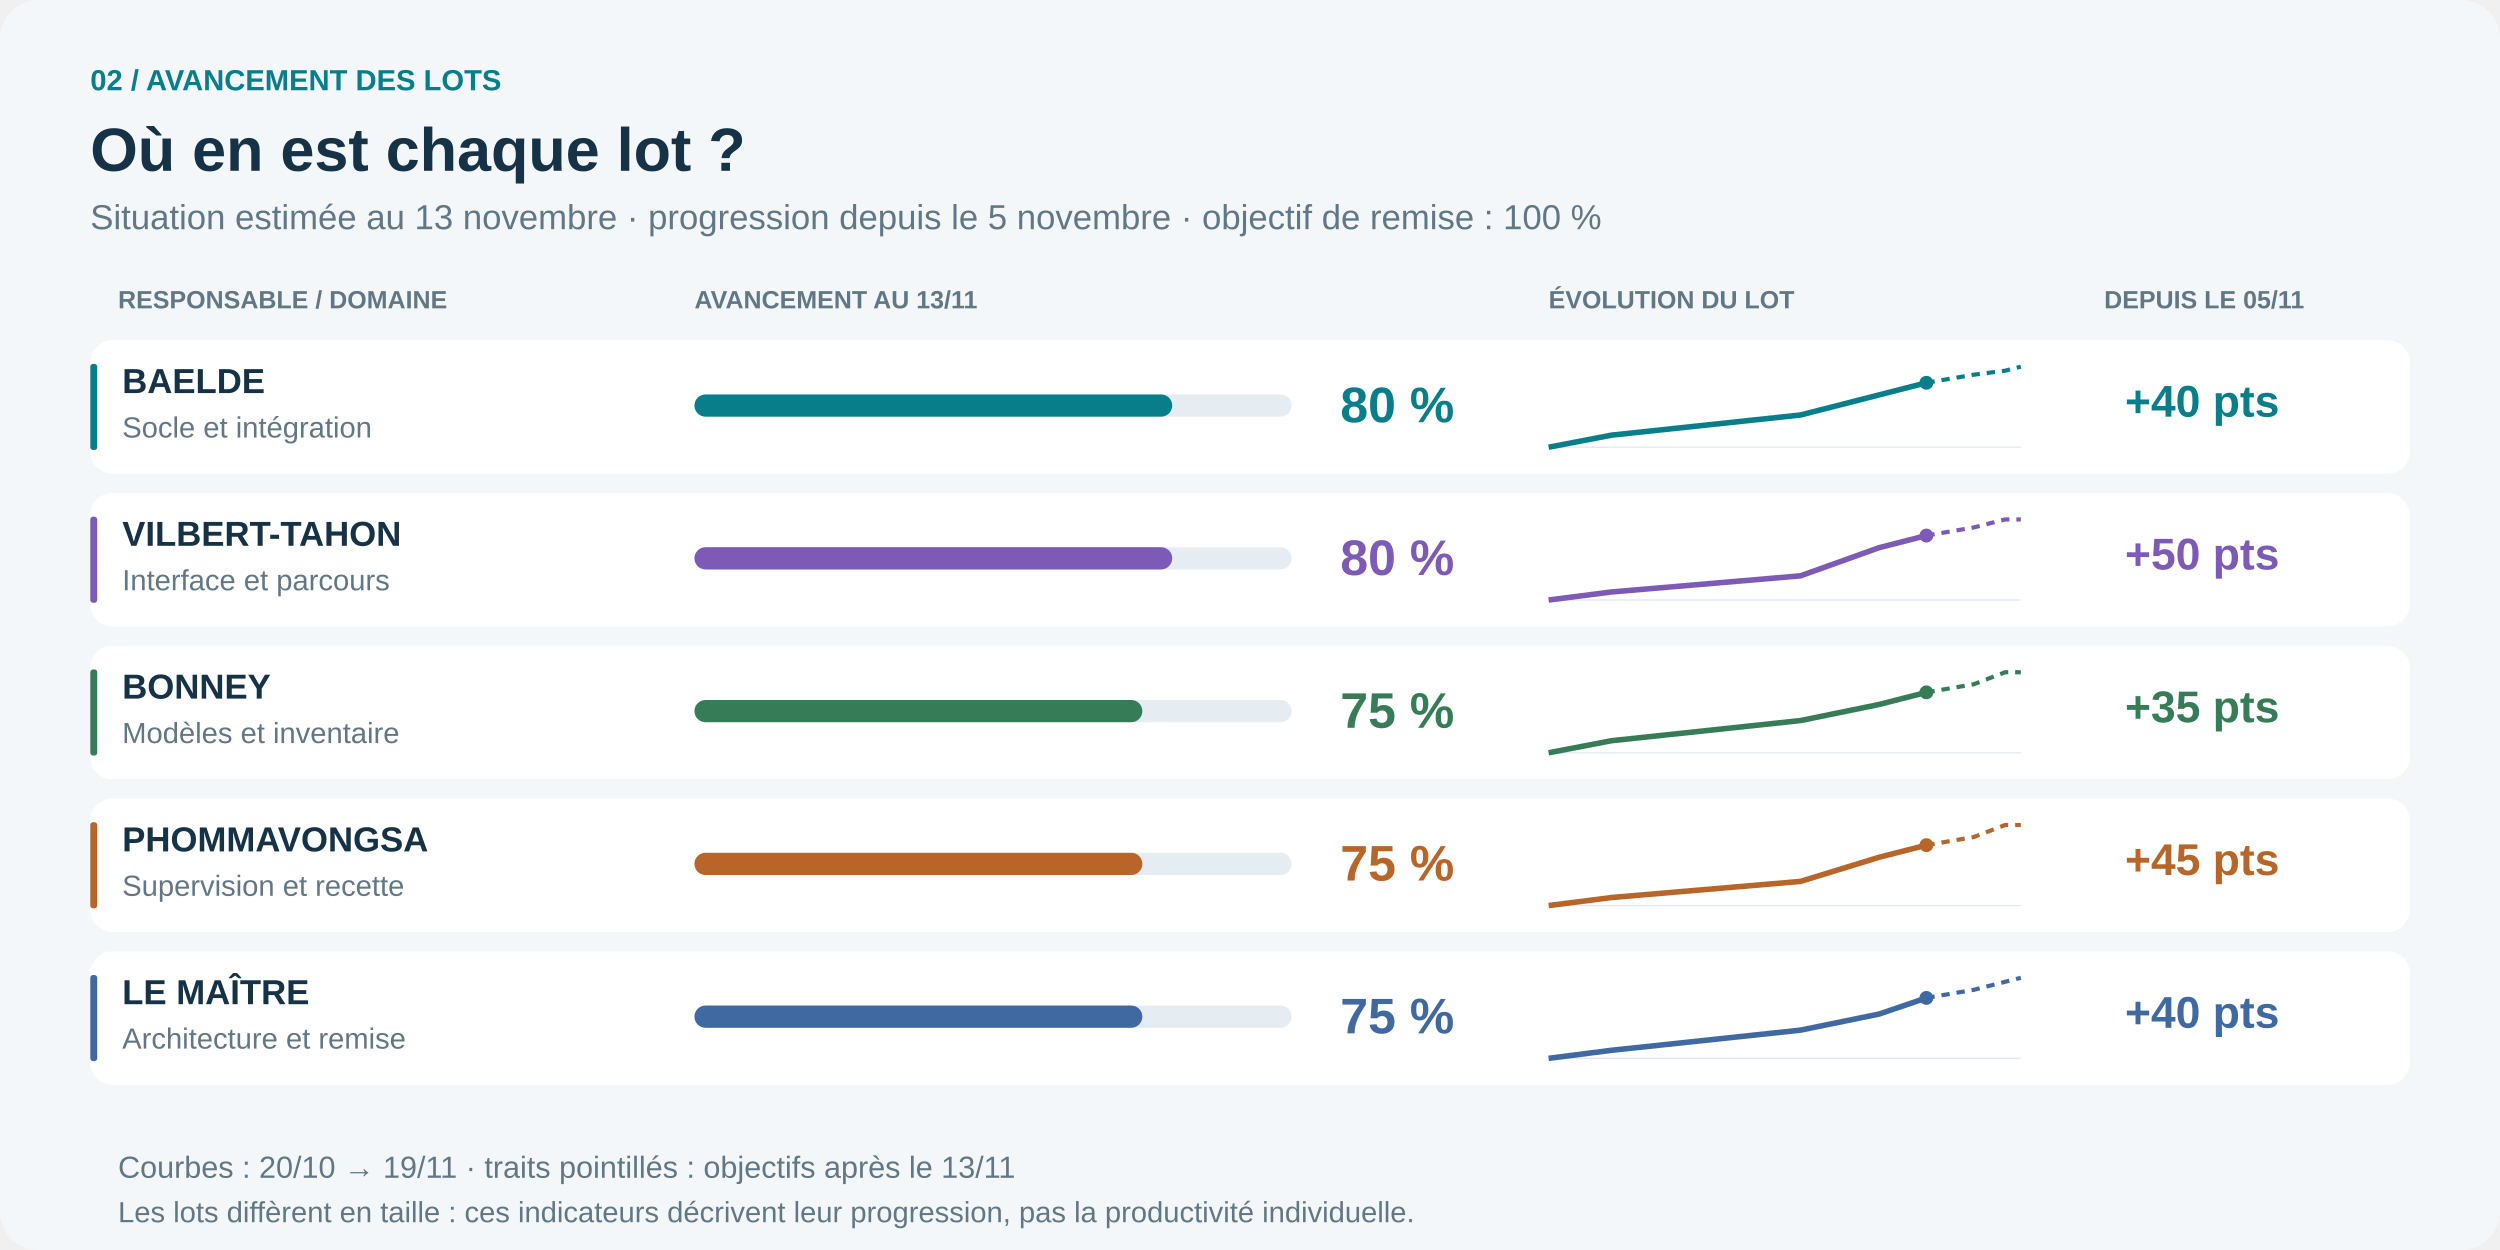
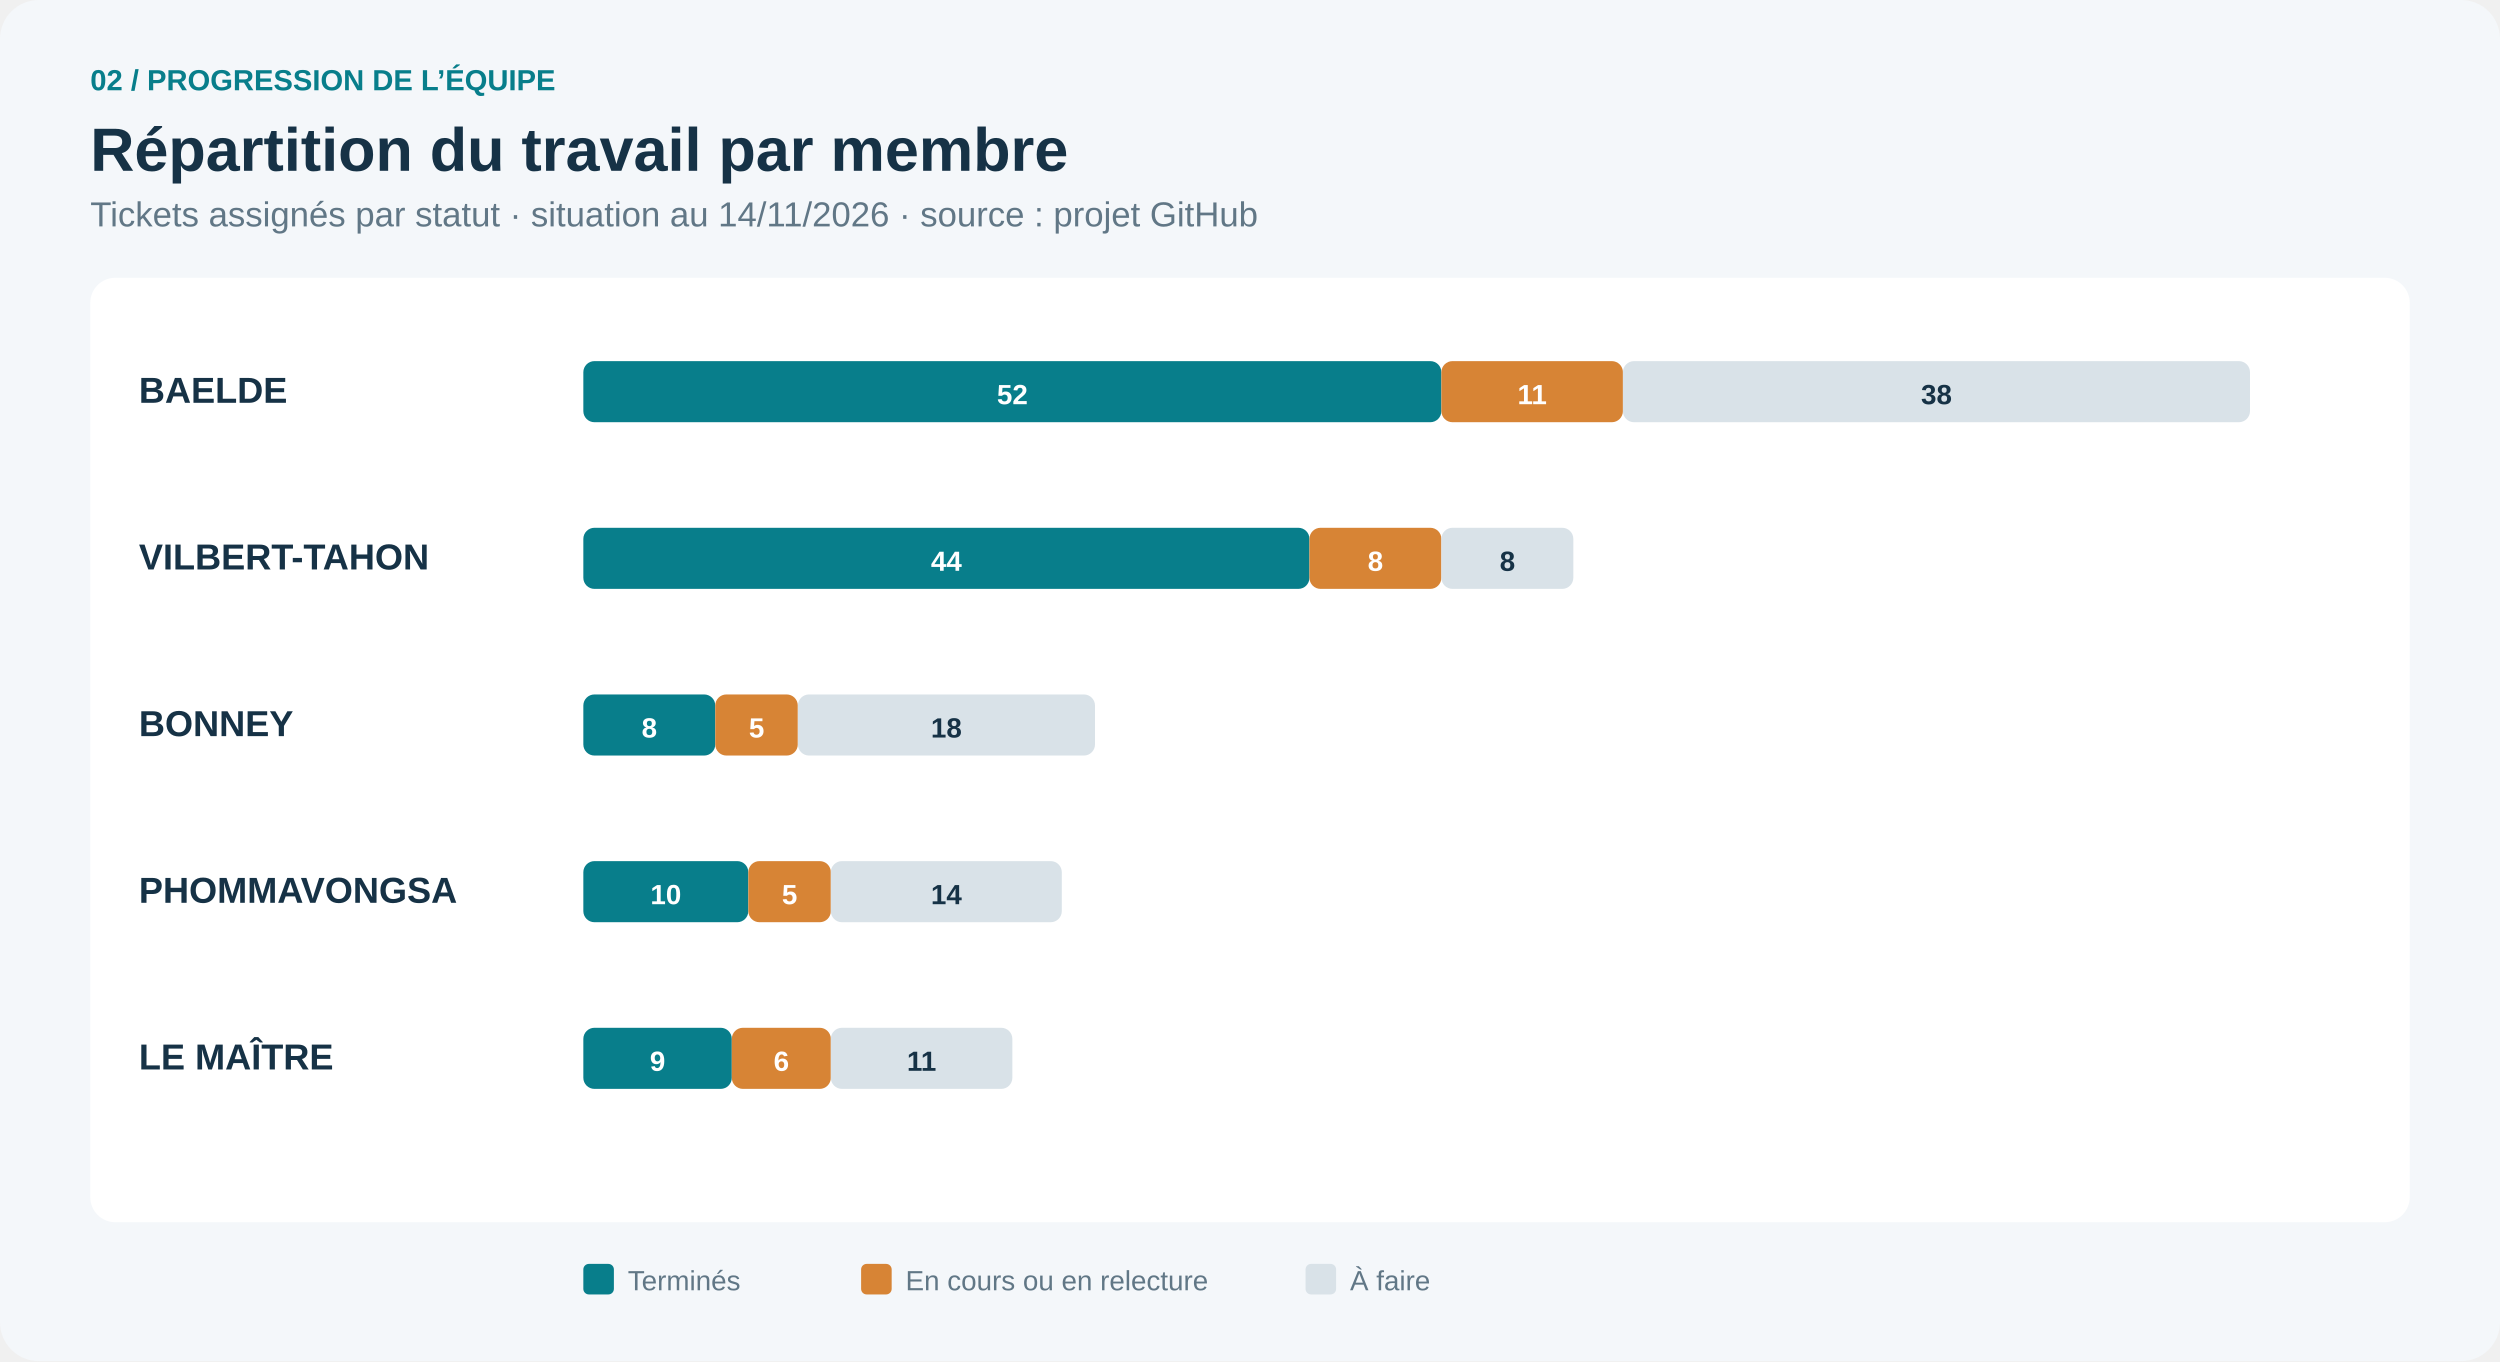
- <svg xmlns="http://www.w3.org/2000/svg" width="1800" height="900" viewBox="0 0 1800 900" role="img">
+ <svg xmlns="http://www.w3.org/2000/svg" width="1800" height="980" viewBox="0 0 1800 980" role="img">
  <g font-family="Calibri, Arial, sans-serif">
-     <rect x="0" y="0" width="1800" height="900" rx="28" fill="#F4F7FA" />
-     <text x="65" y="65" font-size="21" fill="#087E8B" font-weight="700">02 / AVANCEMENT DES LOTS</text>
-     <text x="65" y="123" font-size="44" fill="#163246" font-weight="700">Où en est chaque lot ?</text>
-     <text x="65" y="165" font-size="25" fill="#617786" font-weight="400">Situation estimée au 13 novembre · progression depuis le 5 novembre · objectif de remise : 100 %</text>
-     <text x="85" y="222" font-size="18" fill="#617786" font-weight="700">RESPONSABLE / DOMAINE</text>
-     <text x="500" y="222" font-size="18" fill="#617786" font-weight="700">AVANCEMENT AU 13/11</text>
-     <text x="1115" y="222" font-size="18" fill="#617786" font-weight="700">ÉVOLUTION DU LOT</text>
-     <text x="1515" y="222" font-size="18" fill="#617786" font-weight="700">DEPUIS LE 05/11</text>
-     <rect x="65" y="245" width="1670" height="96" rx="16" fill="#FFFFFF" />
-     <rect x="65" y="262" width="5" height="62" rx="2" fill="#087E8B" />
-     <text x="88" y="283" font-size="25" fill="#163246" font-weight="700">BAELDE</text>
-     <text x="88" y="315" font-size="21" fill="#617786" font-weight="400">Socle et intégration</text>
-     <rect x="500" y="284" width="430" height="16" rx="8" fill="#E6EDF2" />
-     <rect x="500" y="284" width="344" height="16" rx="8" fill="#087E8B" />
-     <text x="965" y="304" font-size="36" fill="#087E8B" font-weight="700">80 %</text>
-     <path d="M 1115 322 H 1455" stroke="#E2EAF0" />
-     <polyline points="1115,322 1160.33,313.3 1296.33,298.8 1353,284.3 1387,275.6" fill="none" stroke="#087E8B" stroke-width="4" />
-     <polyline points="1387,275.6 1421,269.8 1443.67,266.9 1455,264" fill="none" stroke="#087E8B" stroke-width="3" stroke-dasharray="6 5" />
-     <circle cx="1387" cy="275.6" r="5" fill="#087E8B" />
-     <text x="1530" y="300" font-size="32" fill="#087E8B" font-weight="700">+40 pts</text>
-     <rect x="65" y="355" width="1670" height="96" rx="16" fill="#FFFFFF" />
-     <rect x="65" y="372" width="5" height="62" rx="2" fill="#7D5AB5" />
-     <text x="88" y="393" font-size="25" fill="#163246" font-weight="700">VILBERT-TAHON</text>
-     <text x="88" y="425" font-size="21" fill="#617786" font-weight="400">Interface et parcours</text>
-     <rect x="500" y="394" width="430" height="16" rx="8" fill="#E6EDF2" />
-     <rect x="500" y="394" width="344" height="16" rx="8" fill="#7D5AB5" />
-     <text x="965" y="414" font-size="36" fill="#7D5AB5" font-weight="700">80 %</text>
-     <path d="M 1115 432 H 1455" stroke="#E2EAF0" />
-     <polyline points="1115,432 1160.33,426.2 1296.33,414.6 1353,394.3 1387,385.6" fill="none" stroke="#7D5AB5" stroke-width="4" />
-     <polyline points="1387,385.6 1421,379.8 1443.67,374 1455,374" fill="none" stroke="#7D5AB5" stroke-width="3" stroke-dasharray="6 5" />
-     <circle cx="1387" cy="385.6" r="5" fill="#7D5AB5" />
-     <text x="1530" y="410" font-size="32" fill="#7D5AB5" font-weight="700">+50 pts</text>
-     <rect x="65" y="465" width="1670" height="96" rx="16" fill="#FFFFFF" />
-     <rect x="65" y="482" width="5" height="62" rx="2" fill="#367D57" />
-     <text x="88" y="503" font-size="25" fill="#163246" font-weight="700">BONNEY</text>
-     <text x="88" y="535" font-size="21" fill="#617786" font-weight="400">Modèles et inventaire</text>
-     <rect x="500" y="504" width="430" height="16" rx="8" fill="#E6EDF2" />
-     <rect x="500" y="504" width="322.5" height="16" rx="8" fill="#367D57" />
-     <text x="965" y="524" font-size="36" fill="#367D57" font-weight="700">75 %</text>
-     <path d="M 1115 542 H 1455" stroke="#E2EAF0" />
-     <polyline points="1115,542 1160.33,533.3 1296.33,518.8 1353,507.2 1387,498.5" fill="none" stroke="#367D57" stroke-width="4" />
-     <polyline points="1387,498.5 1421,492.7 1443.67,484 1455,484" fill="none" stroke="#367D57" stroke-width="3" stroke-dasharray="6 5" />
-     <circle cx="1387" cy="498.5" r="5" fill="#367D57" />
-     <text x="1530" y="520" font-size="32" fill="#367D57" font-weight="700">+35 pts</text>
-     <rect x="65" y="575" width="1670" height="96" rx="16" fill="#FFFFFF" />
-     <rect x="65" y="592" width="5" height="62" rx="2" fill="#B76529" />
-     <text x="88" y="613" font-size="25" fill="#163246" font-weight="700">PHOMMAVONGSA</text>
-     <text x="88" y="645" font-size="21" fill="#617786" font-weight="400">Supervision et recette</text>
-     <rect x="500" y="614" width="430" height="16" rx="8" fill="#E6EDF2" />
-     <rect x="500" y="614" width="322.5" height="16" rx="8" fill="#B76529" />
-     <text x="965" y="634" font-size="36" fill="#B76529" font-weight="700">75 %</text>
-     <path d="M 1115 652 H 1455" stroke="#E2EAF0" />
-     <polyline points="1115,652 1160.33,646.2 1296.33,634.6 1353,617.2 1387,608.5" fill="none" stroke="#B76529" stroke-width="4" />
-     <polyline points="1387,608.5 1421,602.7 1443.67,594 1455,594" fill="none" stroke="#B76529" stroke-width="3" stroke-dasharray="6 5" />
-     <circle cx="1387" cy="608.5" r="5" fill="#B76529" />
-     <text x="1530" y="630" font-size="32" fill="#B76529" font-weight="700">+45 pts</text>
-     <rect x="65" y="685" width="1670" height="96" rx="16" fill="#FFFFFF" />
-     <rect x="65" y="702" width="5" height="62" rx="2" fill="#4069A1" />
-     <text x="88" y="723" font-size="25" fill="#163246" font-weight="700">LE MAÎTRE</text>
-     <text x="88" y="755" font-size="21" fill="#617786" font-weight="400">Architecture et remise</text>
-     <rect x="500" y="724" width="430" height="16" rx="8" fill="#E6EDF2" />
-     <rect x="500" y="724" width="322.5" height="16" rx="8" fill="#4069A1" />
-     <text x="965" y="744" font-size="36" fill="#4069A1" font-weight="700">75 %</text>
-     <path d="M 1115 762 H 1455" stroke="#E2EAF0" />
-     <polyline points="1115,762 1160.33,756.2 1296.33,741.7 1353,730.1 1387,718.5" fill="none" stroke="#4069A1" stroke-width="4" />
-     <polyline points="1387,718.5 1421,712.7 1443.67,706.9 1455,704" fill="none" stroke="#4069A1" stroke-width="3" stroke-dasharray="6 5" />
-     <circle cx="1387" cy="718.5" r="5" fill="#4069A1" />
-     <text x="1530" y="740" font-size="32" fill="#4069A1" font-weight="700">+40 pts</text>
-     <text x="85" y="848" font-size="22" fill="#617786" font-weight="400">Courbes : 20/10 → 19/11 · traits pointillés : objectifs après le 13/11</text>
-     <text x="85" y="880" font-size="21" fill="#617786" font-weight="400">Les lots diffèrent en taille : ces indicateurs décrivent leur progression, pas la productivité individuelle.</text>
+     <rect x="0" y="0" width="1800" height="980" rx="28" fill="#F4F7FA" />
+     <text x="65" y="65" font-size="21" fill="#087E8B" font-weight="700" text-anchor="start">02 / PROGRESSION DE L’ÉQUIPE</text>
+     <text x="65" y="123" font-size="44" fill="#163246" font-weight="700" text-anchor="start">Répartition du travail par membre</text>
+     <text x="65" y="163" font-size="25" fill="#617786" font-weight="400" text-anchor="start">Tickets assignés par statut · situation au 14/11/2026 · source : projet GitHub</text>
+     <rect x="65" y="200" width="1670" height="680" rx="18" fill="#FFFFFF" />
+     <text x="100" y="290" font-size="26" fill="#163246" font-weight="700" text-anchor="start">BAELDE</text>
+     <rect x="420.0" y="260" width="617.8" height="44" rx="8" fill="#087E8B" />
+     <text x="728.911" y="291" font-size="20" fill="#FFFFFF" font-weight="700" text-anchor="middle">52</text>
+     <rect x="1037.8" y="260" width="130.7" height="44" rx="8" fill="#D78435" />
+     <text x="1103.168" y="291" font-size="20" fill="#FFFFFF" font-weight="700" text-anchor="middle">11</text>
+     <rect x="1168.5" y="260" width="451.5" height="44" rx="8" fill="#D9E2E8" />
+     <text x="1394.257" y="291" font-size="20" fill="#163246" font-weight="700" text-anchor="middle">38</text>
+     <text x="100" y="410" font-size="26" fill="#163246" font-weight="700" text-anchor="start">VILBERT-TAHON</text>
+     <rect x="420.0" y="380" width="522.8" height="44" rx="8" fill="#087E8B" />
+     <text x="681.386" y="411" font-size="20" fill="#FFFFFF" font-weight="700" text-anchor="middle">44</text>
+     <rect x="942.8" y="380" width="95.0" height="44" rx="8" fill="#D78435" />
+     <text x="990.297" y="411" font-size="20" fill="#FFFFFF" font-weight="700" text-anchor="middle">8</text>
+     <rect x="1037.8" y="380" width="95.0" height="44" rx="8" fill="#D9E2E8" />
+     <text x="1085.347" y="411" font-size="20" fill="#163246" font-weight="700" text-anchor="middle">8</text>
+     <text x="100" y="530" font-size="26" fill="#163246" font-weight="700" text-anchor="start">BONNEY</text>
+     <rect x="420.0" y="500" width="95.0" height="44" rx="8" fill="#087E8B" />
+     <text x="467.525" y="531" font-size="20" fill="#FFFFFF" font-weight="700" text-anchor="middle">8</text>
+     <rect x="515.0" y="500" width="59.4" height="44" rx="8" fill="#D78435" />
+     <text x="544.752" y="531" font-size="20" fill="#FFFFFF" font-weight="700" text-anchor="middle">5</text>
+     <rect x="574.5" y="500" width="213.9" height="44" rx="8" fill="#D9E2E8" />
+     <text x="681.386" y="531" font-size="20" fill="#163246" font-weight="700" text-anchor="middle">18</text>
+     <text x="100" y="650" font-size="26" fill="#163246" font-weight="700" text-anchor="start">PHOMMAVONGSA</text>
+     <rect x="420.0" y="620" width="118.8" height="44" rx="8" fill="#087E8B" />
+     <text x="479.406" y="651" font-size="20" fill="#FFFFFF" font-weight="700" text-anchor="middle">10</text>
+     <rect x="538.8" y="620" width="59.4" height="44" rx="8" fill="#D78435" />
+     <text x="568.515" y="651" font-size="20" fill="#FFFFFF" font-weight="700" text-anchor="middle">5</text>
+     <rect x="598.2" y="620" width="166.3" height="44" rx="8" fill="#D9E2E8" />
+     <text x="681.386" y="651" font-size="20" fill="#163246" font-weight="700" text-anchor="middle">14</text>
+     <text x="100" y="770" font-size="26" fill="#163246" font-weight="700" text-anchor="start">LE MAÎTRE</text>
+     <rect x="420.0" y="740" width="106.9" height="44" rx="8" fill="#087E8B" />
+     <text x="473.465" y="771" font-size="20" fill="#FFFFFF" font-weight="700" text-anchor="middle">9</text>
+     <rect x="526.9" y="740" width="71.3" height="44" rx="8" fill="#D78435" />
+     <text x="562.574" y="771" font-size="20" fill="#FFFFFF" font-weight="700" text-anchor="middle">6</text>
+     <rect x="598.2" y="740" width="130.7" height="44" rx="8" fill="#D9E2E8" />
+     <text x="663.564" y="771" font-size="20" fill="#163246" font-weight="700" text-anchor="middle">11</text>
+     <rect x="420" y="910" width="22" height="22" rx="4" fill="#087E8B" />
+     <text x="452" y="929" font-size="20" fill="#617786" font-weight="400" text-anchor="start">Terminés</text>
+     <rect x="620" y="910" width="22" height="22" rx="4" fill="#D78435" />
+     <text x="652" y="929" font-size="20" fill="#617786" font-weight="400" text-anchor="start">En cours ou en relecture</text>
+     <rect x="940" y="910" width="22" height="22" rx="4" fill="#D9E2E8" />
+     <text x="972" y="929" font-size="20" fill="#617786" font-weight="400" text-anchor="start">À faire</text>
  </g>
</svg>
